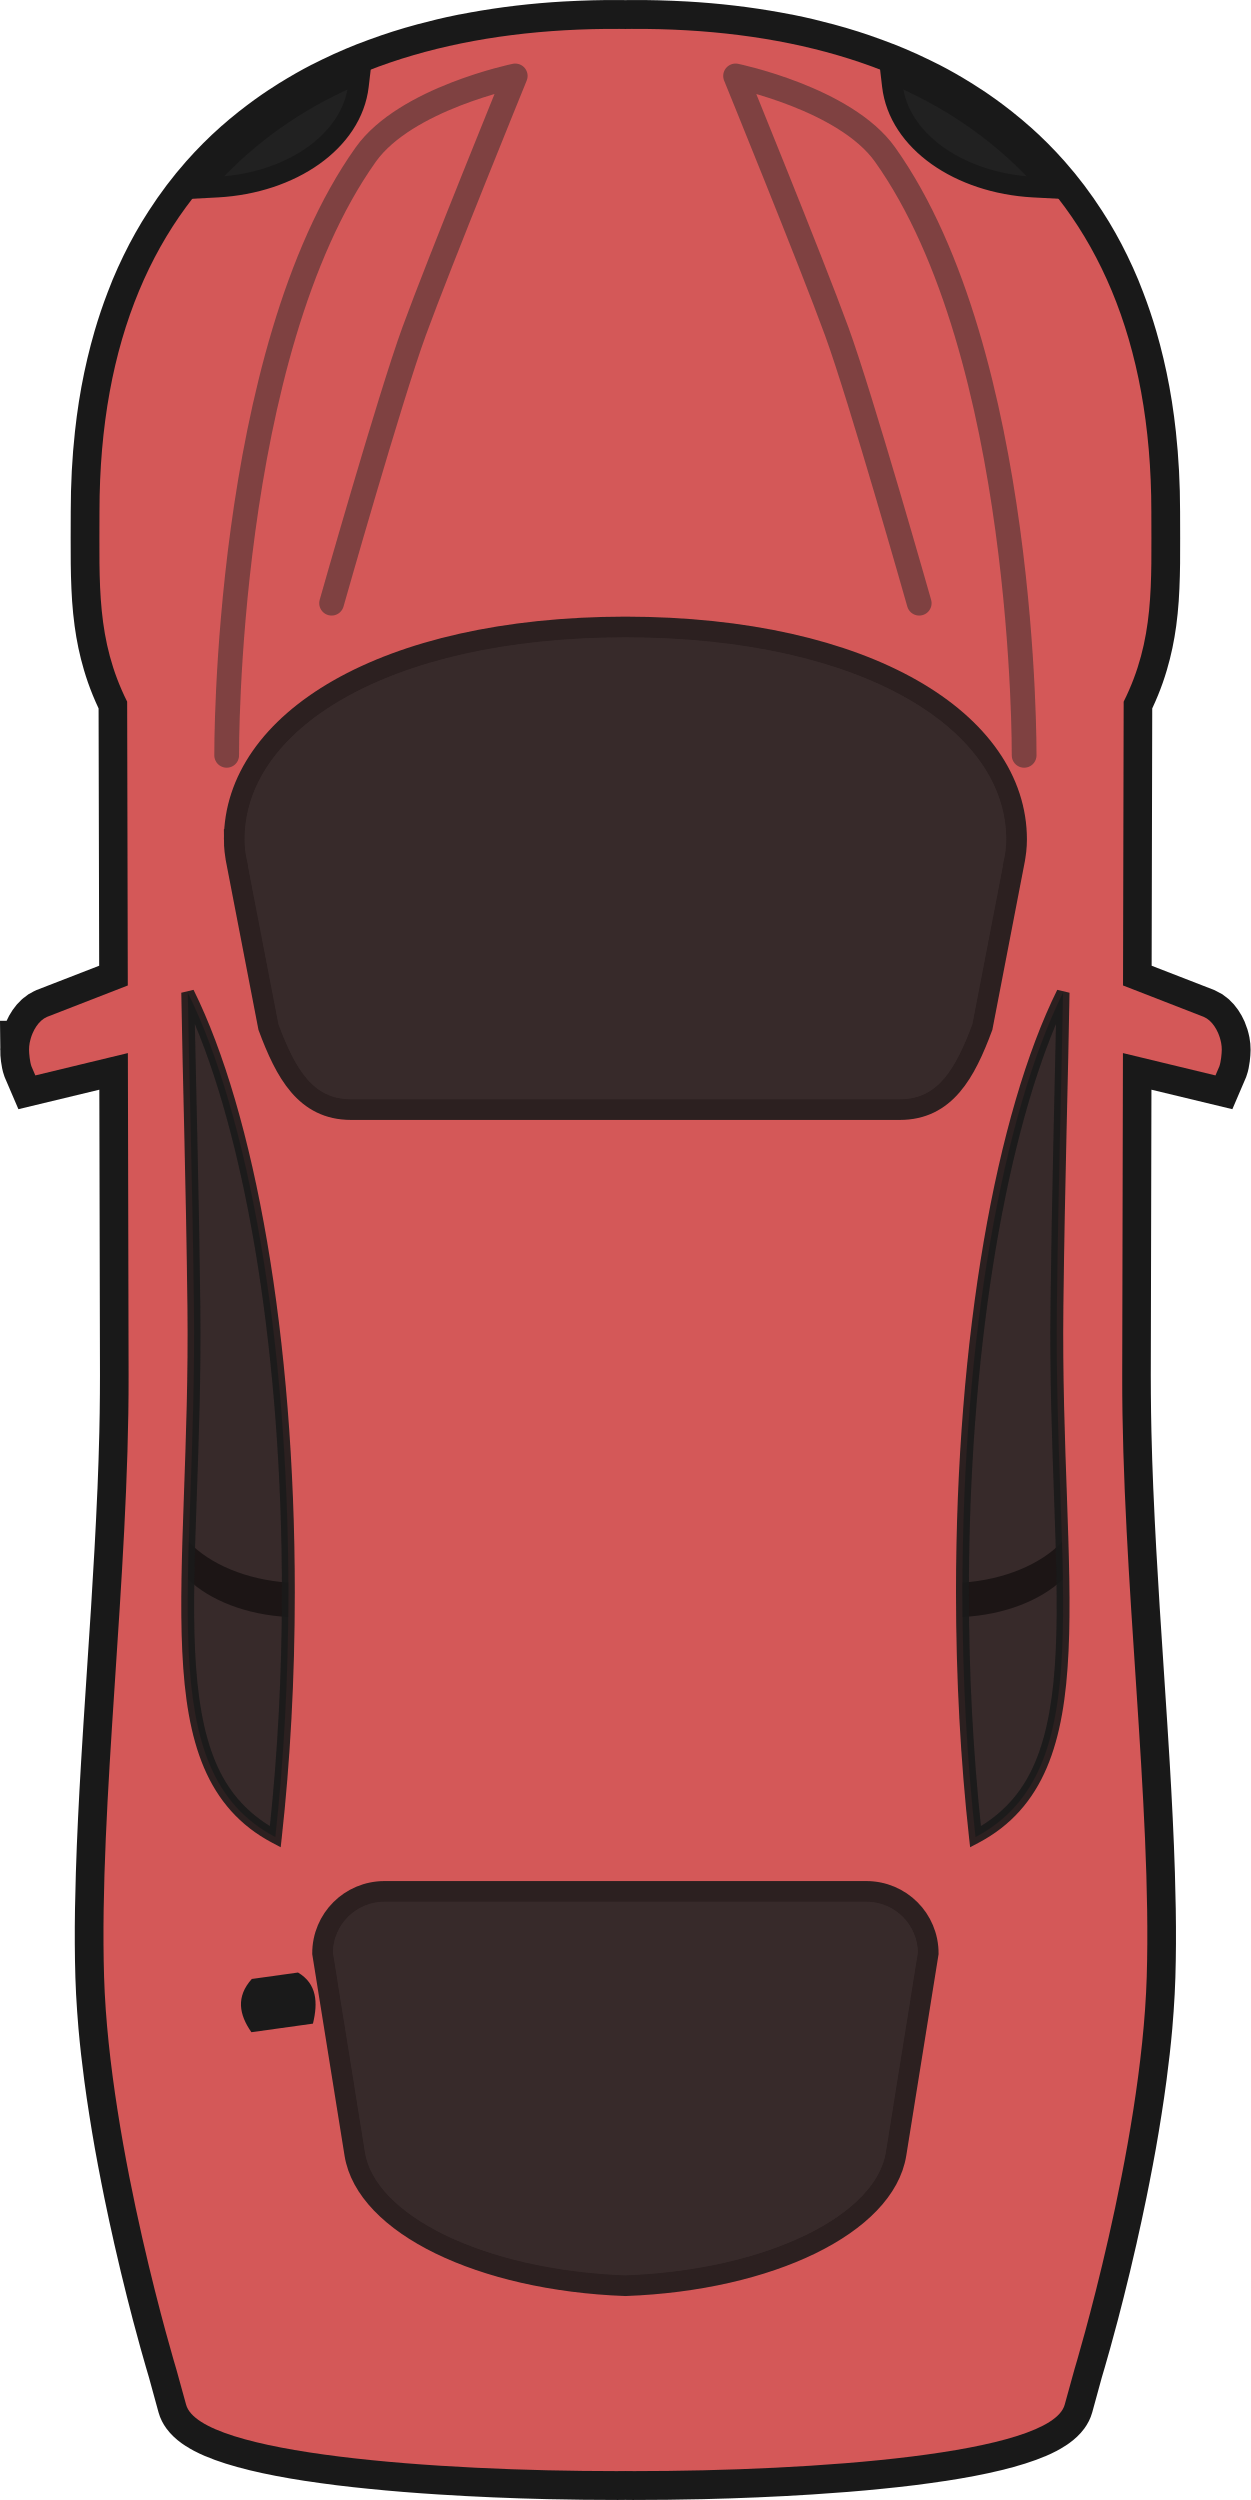
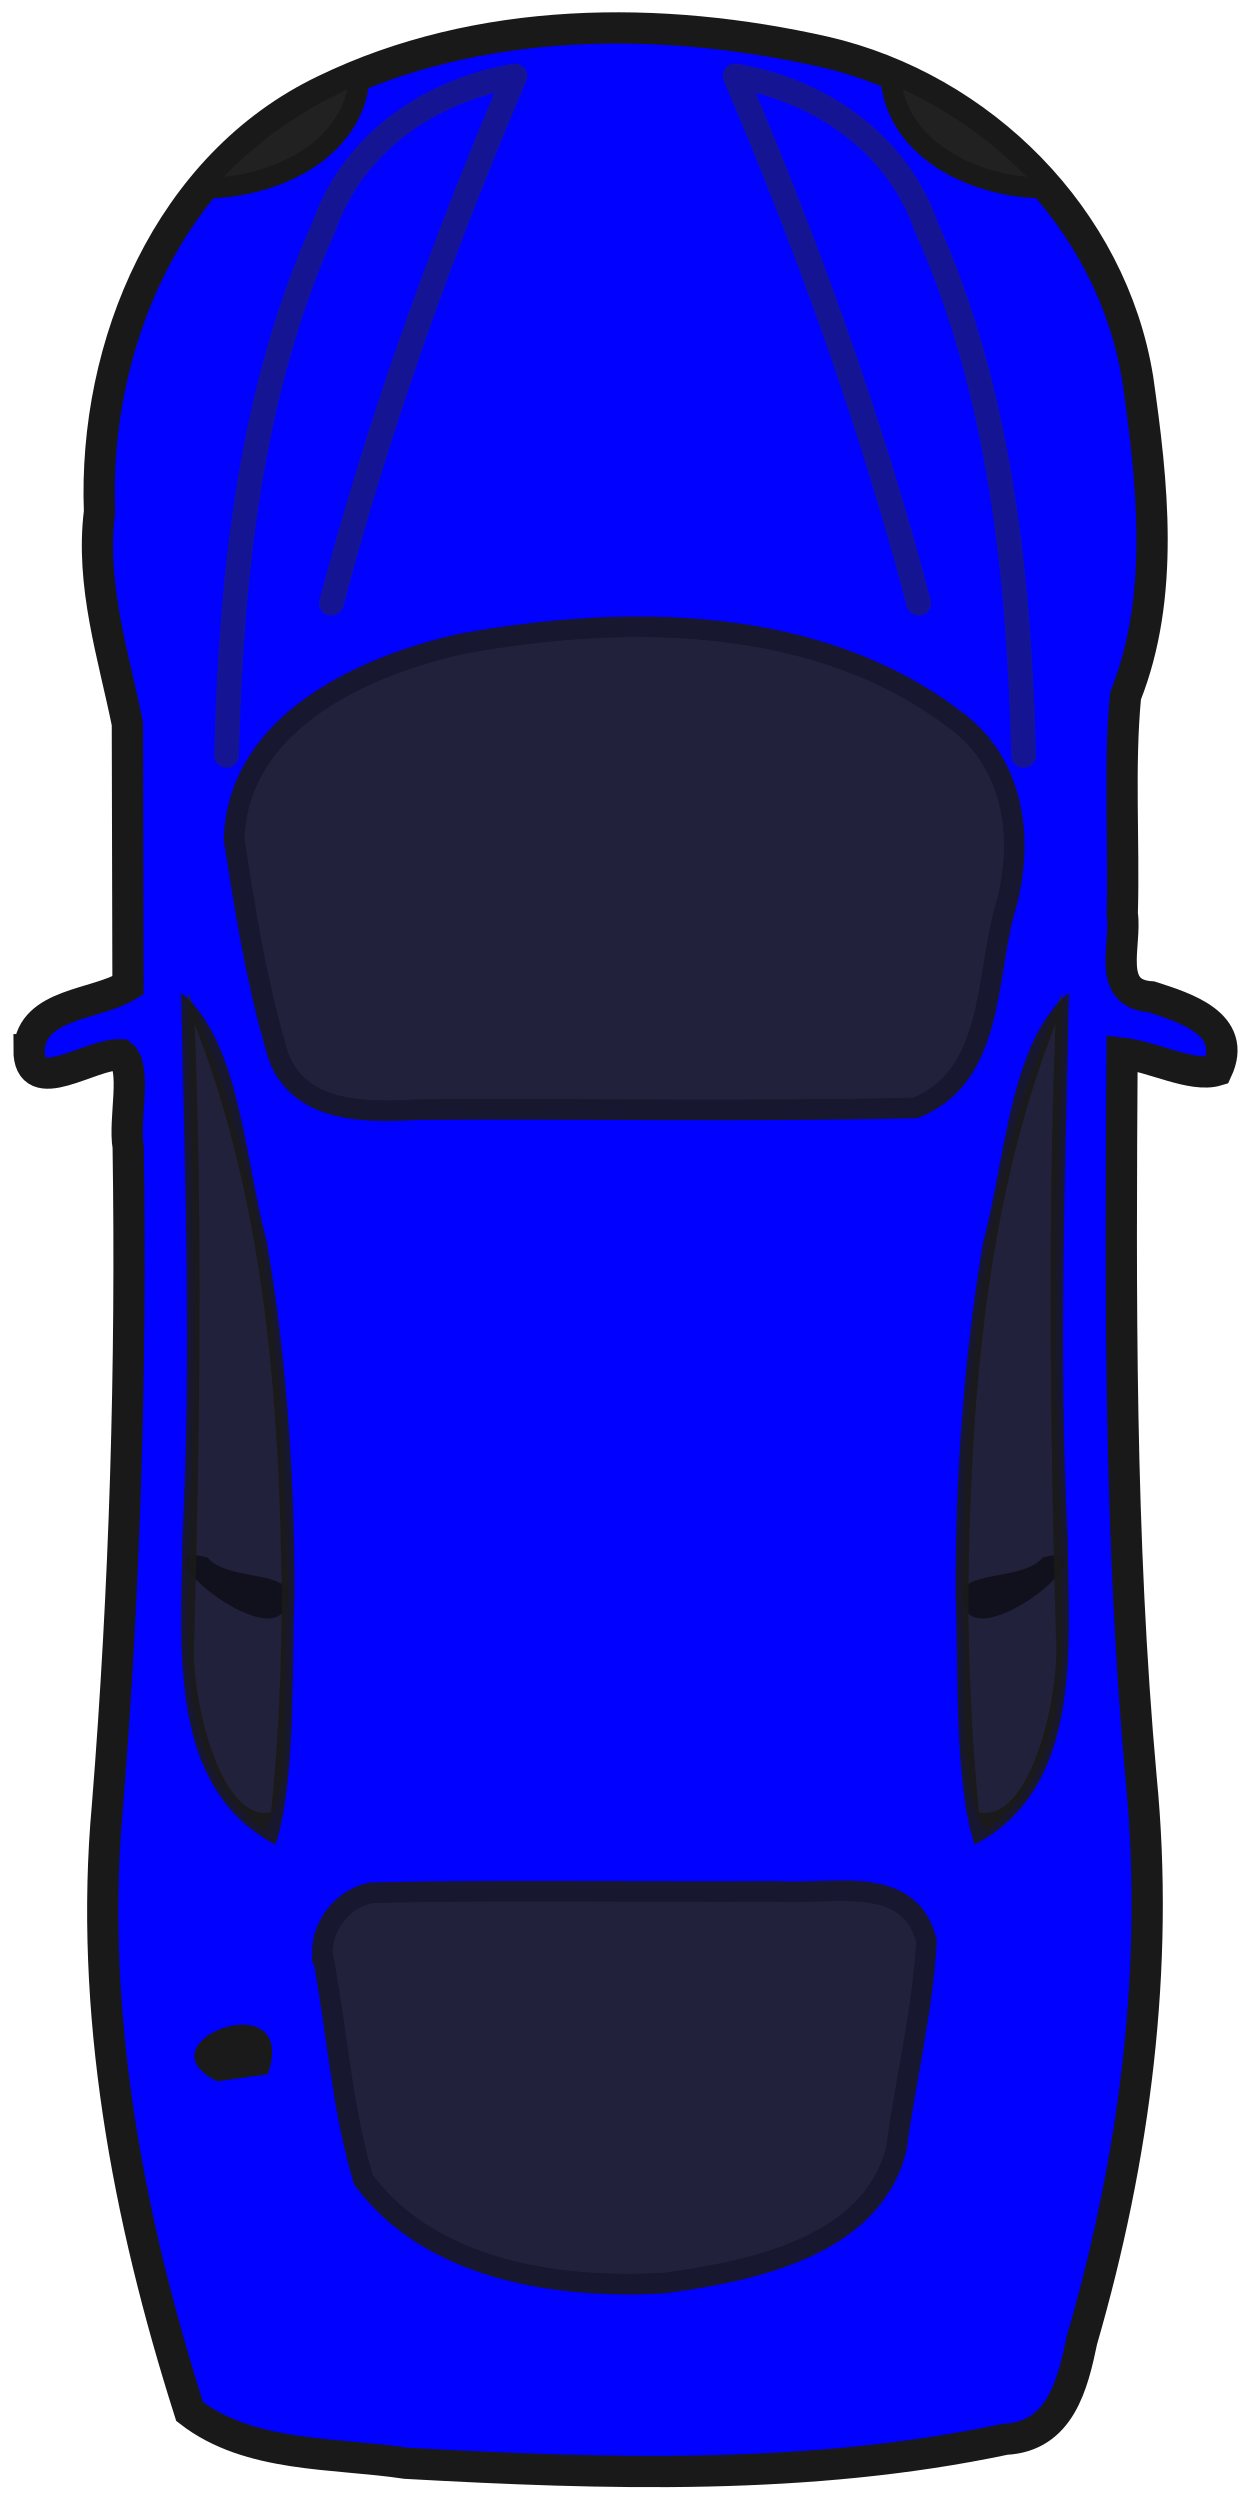
- <svg xmlns="http://www.w3.org/2000/svg" xmlns:xlink="http://www.w3.org/1999/xlink" width="5mm" height="9.995mm" version="1.1" id="svg4830">
-   <defs id="defs4792">
-     <linearGradient id="linearGradient3759">
-       <stop stop-color="#1a1a1a" offset="0" id="stop3761" />
-       <stop stop-color="#f30000" stop-opacity="0" offset="1" id="stop3763" />
-     </linearGradient>
-     <linearGradient xlink:href="#linearGradient3759" id="linearGradient4199" y2="550.014" x2="230.271" y1="541.851" x1="256.121" gradientTransform="scale(0.8943648,1.118112)" gradientUnits="userSpaceOnUse" />
-   </defs>
-   <g id="g4828" transform="translate(-171.458,-504.9508)">
-     <g id="g4866" transform="rotate(-90,321.6141,237.1127)">
-       <g id="g5549" transform="matrix(0.06231288,0,0,0.06231288,15.00296,81.53813)">
-         <path style="fill:#000000;fill-opacity:0.996;stroke:#191919;stroke-width:14;stroke-miterlimit:4" stroke-miterlimit="4" id="path3855" d="m 367.688,93.998 c -0.944,0.006 -2.956,0.191 -4.05,0.587 l -2.191,0.939 5.419,22.498 -78.136,0.176 c -1.525,0.003 -3.06,-0.009 -4.597,-0.019 -3.075,-0.021 -6.176,-0.065 -9.293,-0.137 -4.565,-0.105 -9.183,-0.259 -13.812,-0.45 -0.248,-0.01 -0.495,-0.029 -0.743,-0.039 -9.348,-0.395 -18.786,-0.934 -28.191,-1.526 -12.725,-0.803 -25.367,-1.695 -37.64,-2.426 -9.095,-0.542 -17.987,-0.989 -26.528,-1.252 -5.865,-0.181 -11.559,-0.286 -17.059,-0.254 -2.702,0.015 -5.364,0.058 -7.962,0.137 -2.599,0.079 -5.246,0.222 -7.923,0.411 -1.338,0.094 -2.678,0.194 -4.03,0.313 -4.05,0.356 -8.167,0.827 -12.266,1.369 -0.006,6.1e-4 -0.013,-6.1e-4 -0.019,0 -2.737,0.362 -5.458,0.767 -8.178,1.193 -2.719,0.426 -5.43,0.875 -8.099,1.35 -2.663,0.474 -5.303,0.98 -7.884,1.487 -0.006,0.001 -0.013,-0.001 -0.02,0 -1.294,0.254 -2.548,0.503 -3.815,0.763 -3.795,0.777 -7.471,1.575 -10.956,2.367 -0.006,0.001 -0.013,-10e-4 -0.02,0 -2.327,0.529 -4.562,1.049 -6.71,1.565 -4.297,1.032 -8.211,2.025 -11.601,2.915 -5.086,1.335 -9.004,2.459 -11.327,3.13 -1.549,0.448 -2.387,0.704 -2.387,0.704 l -8.569,2.348 c -0.565,0.156 -1.113,0.434 -1.643,0.822 -0.18,0.132 -0.352,0.273 -0.528,0.43 -0.688,0.613 -1.347,1.422 -1.976,2.406 -0.003,0.004 0.003,0.015 0,0.019 -0.313,0.491 -0.64,1.027 -0.939,1.604 -0.003,0.005 0.003,0.015 0,0.019 -0.299,0.578 -0.595,1.198 -0.88,1.859 -0.002,0.006 0.002,0.014 0,0.019 -2.296,5.327 -4.144,13.229 -5.595,22.674 -9.38e-4,0.006 9.4e-4,0.013 0,0.019 -0.023,0.147 -0.036,0.303 -0.059,0.45 -0.316,2.086 -0.621,4.256 -0.9,6.476 -0.019,0.152 -0.04,0.297 -0.059,0.45 -0.314,2.531 -0.593,5.135 -0.861,7.806 -6.29e-4,0.006 6.2e-4,0.013 0,0.019 -0.134,1.332 -0.269,2.689 -0.391,4.05 -5.7e-4,0.006 5.8e-4,0.013 0,0.019 -0.123,1.361 -0.24,2.723 -0.352,4.108 -5.09e-4,0.006 5.21e-4,0.013 0,0.019 -0.224,2.778 -0.425,5.6 -0.606,8.451 -4.2e-4,0.006 4.01e-4,0.013 0,0.019 -0.546,8.567 -0.914,17.397 -1.115,26.02 -1.58e-4,0.006 1.51e-4,0.013 0,0.019 -0.134,5.753 -0.196,11.402 -0.196,16.845 0,0.606 0.017,1.229 0.02,1.839 -0.002,0.61 -0.02,1.233 -0.02,1.839 0,5.442 0.061,11.092 0.196,16.844 1.6e-4,0.007 -1.51e-4,0.013 0,0.019 0.201,8.623 0.569,17.453 1.115,26.02 4.01e-4,0.006 -4.1e-4,0.013 0,0.019 0.182,2.851 0.383,5.673 0.606,8.451 5.19e-4,0.006 -5.21e-4,0.013 0,0.019 0.112,1.386 0.23,2.747 0.352,4.108 5.82e-4,0.006 -5.68e-4,0.013 0,0.019 0.123,1.361 0.258,2.717 0.391,4.05 6.1e-4,0.006 -6.29e-4,0.013 0,0.019 0.268,2.671 0.547,5.275 0.861,7.806 0.019,0.152 0.04,0.298 0.059,0.45 0.279,2.22 0.584,4.39 0.9,6.476 0.022,0.147 0.036,0.303 0.059,0.45 9.4e-4,0.006 -9.4e-4,0.013 0,0.019 1.451,9.445 3.299,17.347 5.595,22.674 0.002,0.006 -0.002,0.014 0,0.019 0.285,0.66 0.581,1.28 0.88,1.859 0.003,0.005 -0.003,0.015 0,0.019 0.299,0.577 0.626,1.113 0.939,1.604 0.003,0.004 -0.003,0.015 0,0.019 0.629,0.985 1.288,1.793 1.976,2.406 0.176,0.158 0.348,0.299 0.528,0.43 0.53,0.388 1.078,0.666 1.643,0.822 l 8.569,2.348 c 0,0 0.838,0.256 2.387,0.704 2.323,0.672 6.242,1.795 11.327,3.13 3.39,0.89 7.304,1.883 11.601,2.915 2.148,0.516 4.384,1.036 6.71,1.565 0.006,10e-4 0.013,-0.001 0.02,0 3.485,0.792 7.161,1.59 10.956,2.367 1.267,0.26 2.521,0.509 3.815,0.763 0.006,0.001 0.013,-10e-4 0.02,0 2.581,0.507 5.221,1.013 7.884,1.487 2.669,0.475 5.38,0.924 8.099,1.35 2.719,0.426 5.44,0.831 8.178,1.193 0.006,6.1e-4 0.013,-6.1e-4 0.019,0 4.1,0.542 8.216,1.014 12.266,1.369 1.352,0.119 2.692,0.219 4.03,0.313 2.677,0.188 5.325,0.332 7.923,0.411 2.599,0.079 5.26,0.121 7.962,0.137 5.5,0.032 11.194,-0.073 17.059,-0.254 8.541,-0.263 17.433,-0.71 26.528,-1.252 12.273,-0.731 24.915,-1.623 37.64,-2.426 9.405,-0.592 18.843,-1.131 28.191,-1.526 0.248,-0.011 0.496,-0.029 0.743,-0.039 4.629,-0.191 9.246,-0.345 13.812,-0.45 3.117,-0.071 6.218,-0.115 9.293,-0.137 1.538,-0.011 3.072,-0.023 4.597,-0.019 l 78.136,0.176 -5.419,22.498 2.191,0.939 c 1.094,0.396 3.105,0.581 4.05,0.587 0.531,0.003 1.099,-0.046 1.682,-0.157 0.194,-0.037 0.39,-0.088 0.587,-0.137 0.191,-0.047 0.396,-0.098 0.587,-0.156 0.393,-0.121 0.791,-0.264 1.174,-0.43 1.14,-0.497 2.213,-1.209 2.993,-2.074 0.006,-0.007 0.014,-0.013 0.019,-0.019 0.391,-0.437 0.696,-0.909 0.919,-1.428 l 7.61,-19.603 68.824,0.157 c 0.468,0.234 0.924,0.466 1.389,0.685 1.865,0.876 3.7,1.626 5.536,2.269 0.915,0.321 1.827,0.611 2.739,0.88 3.193,0.944 6.378,1.597 9.606,2.035 1.844,0.25 3.71,0.434 5.595,0.567 0.943,0.066 1.899,0.113 2.856,0.157 1.914,0.088 3.843,0.133 5.83,0.157 3.974,0.046 8.126,0 12.521,0 6.517,0 12.722,-0.333 18.644,-0.978 2.369,-0.258 4.69,-0.562 6.965,-0.919 4.55,-0.715 8.907,-1.64 13.088,-2.739 1.045,-0.275 2.088,-0.563 3.111,-0.861 3.067,-0.894 6.018,-1.894 8.882,-2.993 0.955,-0.366 1.904,-0.727 2.837,-1.115 1.865,-0.777 3.682,-1.601 5.458,-2.465 0.888,-0.432 1.775,-0.877 2.641,-1.33 1.732,-0.907 3.422,-1.866 5.067,-2.856 0.822,-0.495 1.625,-1.01 2.426,-1.526 4.003,-2.579 7.74,-5.4 11.21,-8.471 2.773,-2.454 5.385,-5.058 7.825,-7.806 0.003,-0.004 -0.003,-0.016 0,-0.019 0.608,-0.684 1.213,-1.372 1.8,-2.074 0.003,-0.004 -0.003,-0.016 0,-0.019 0.587,-0.702 1.174,-1.413 1.741,-2.132 0.003,-0.004 -0.003,-0.016 0,-0.019 1.706,-2.165 3.326,-4.394 4.852,-6.71 0.003,-0.004 -0.003,-0.015 0,-0.019 0.506,-0.769 1.02,-1.543 1.506,-2.328 0.003,-0.005 -0.003,-0.015 0,-0.019 1.465,-2.365 2.859,-4.791 4.147,-7.297 0.003,-0.005 -0.002,-0.015 0,-0.019 0.428,-0.832 0.844,-1.677 1.252,-2.524 0.003,-0.005 -0.003,-0.014 0,-0.019 0.408,-0.847 0.824,-1.701 1.213,-2.563 0.003,-0.006 -0.002,-0.014 0,-0.019 0.78,-1.729 1.526,-3.476 2.23,-5.263 0.003,-0.006 -0.002,-0.014 0,-0.019 0.351,-0.891 0.685,-1.795 1.017,-2.7 0.002,-0.006 -0.002,-0.014 0,-0.019 0.332,-0.905 0.665,-1.821 0.978,-2.739 0.313,-0.918 0.625,-1.846 0.919,-2.778 0.002,-0.006 -0.002,-0.014 0,-0.019 0.294,-0.932 0.585,-1.872 0.861,-2.817 0.002,-0.006 -0.002,-0.014 0,-0.019 0.276,-0.945 0.545,-1.898 0.802,-2.856 0.002,-0.006 -0.002,-0.014 0,-0.019 0.775,-2.886 1.483,-5.826 2.093,-8.823 v -0.019 c 0.203,-0.995 0.383,-2.006 0.567,-3.013 v -0.019 c 1.299,-7.086 2.167,-14.438 2.602,-22.048 3e-4,-0.006 -4.3e-4,-0.013 0,-0.019 0.061,-1.082 0.112,-2.176 0.156,-3.267 2.4e-4,-0.006 -2.4e-4,-0.013 0,-0.019 0.089,-2.189 0.154,-4.387 0.176,-6.613 0,-0.006 -6e-5,-0.013 0,-0.019 0.011,-1.116 0.006,-2.24 0,-3.365 0,-0.398 -0.014,-0.796 -0.019,-1.193 0.006,-0.397 0.019,-0.795 0.019,-1.193 0.006,-1.125 0.011,-2.249 0,-3.365 -6e-5,-0.006 0,-0.013 0,-0.019 -0.021,-2.226 -0.087,-4.423 -0.176,-6.613 -2.4e-4,-0.006 2.4e-4,-0.013 0,-0.019 -0.044,-1.091 -0.095,-2.185 -0.156,-3.267 -4.3e-4,-0.006 3e-4,-0.013 0,-0.019 -0.435,-7.611 -1.303,-14.963 -2.602,-22.048 v -0.019 c -0.185,-1.007 -0.365,-2.018 -0.567,-3.013 v -0.019 c -0.611,-2.997 -1.318,-5.937 -2.093,-8.823 -0.002,-0.006 0.002,-0.013 0,-0.019 -0.257,-0.958 -0.526,-1.911 -0.802,-2.856 -0.002,-0.006 0.002,-0.013 0,-0.019 -0.276,-0.945 -0.566,-1.885 -0.861,-2.817 -0.002,-0.006 0.002,-0.014 0,-0.019 -0.294,-0.932 -0.606,-1.86 -0.919,-2.778 -0.313,-0.918 -0.646,-1.834 -0.978,-2.739 -0.002,-0.006 0.002,-0.014 0,-0.019 -0.332,-0.905 -0.667,-1.809 -1.017,-2.7 -0.002,-0.006 0.003,-0.014 0,-0.019 -0.704,-1.787 -1.45,-3.533 -2.23,-5.263 -0.002,-0.005 0.003,-0.014 0,-0.02 -0.389,-0.862 -0.805,-1.716 -1.213,-2.563 -0.003,-0.005 0.003,-0.015 0,-0.019 -0.408,-0.847 -0.824,-1.692 -1.252,-2.524 -0.002,-0.005 0.003,-0.015 0,-0.02 -1.288,-2.506 -2.682,-4.932 -4.147,-7.297 -0.003,-0.004 0.003,-0.015 0,-0.019 -0.487,-0.785 -1,-1.559 -1.506,-2.328 -0.003,-0.004 0.003,-0.015 0,-0.019 -1.526,-2.316 -3.145,-4.545 -4.852,-6.71 -0.003,-0.004 0.003,-0.016 0,-0.019 -0.567,-0.719 -1.154,-1.431 -1.741,-2.132 -0.003,-0.004 0.003,-0.016 0,-0.019 -0.587,-0.702 -1.192,-1.39 -1.8,-2.074 -0.003,-0.004 0.003,-0.016 0,-0.019 -2.44,-2.748 -5.053,-5.352 -7.825,-7.806 -3.47,-3.071 -7.207,-5.892 -11.21,-8.471 -0.801,-0.516 -1.604,-1.031 -2.426,-1.526 -1.645,-0.991 -3.335,-1.949 -5.067,-2.856 -0.866,-0.453 -1.753,-0.898 -2.641,-1.33 -1.776,-0.864 -3.594,-1.688 -5.458,-2.465 -0.932,-0.389 -1.882,-0.749 -2.837,-1.115 -2.864,-1.099 -5.815,-2.099 -8.882,-2.993 -1.022,-0.298 -2.065,-0.586 -3.111,-0.861 -4.18,-1.099 -8.538,-2.024 -13.088,-2.739 -2.275,-0.358 -4.596,-0.661 -6.965,-0.919 -5.921,-0.646 -12.127,-0.979 -18.644,-0.979 -4.395,0 -8.547,-0.046 -12.521,0 -1.987,0.023 -3.916,0.069 -5.83,0.157 -0.957,0.044 -1.914,0.09 -2.856,0.157 -1.885,0.133 -3.751,0.317 -5.595,0.567 -3.228,0.437 -6.413,1.091 -9.606,2.035 -0.912,0.27 -1.823,0.559 -2.739,0.88 -1.836,0.644 -3.671,1.393 -5.536,2.269 -0.465,0.218 -0.921,0.451 -1.389,0.685 l -68.824,0.156 -7.61,-19.603 c -0.223,-0.52 -0.528,-0.991 -0.919,-1.428 -0.006,-0.007 -0.013,-0.013 -0.019,-0.02 -0.781,-0.865 -1.853,-1.577 -2.993,-2.074 -0.383,-0.166 -0.78,-0.31 -1.174,-0.43 -0.191,-0.058 -0.396,-0.109 -0.587,-0.157 -0.197,-0.049 -0.392,-0.1 -0.587,-0.137 -0.584,-0.11 -1.151,-0.16 -1.682,-0.157 l 3e-5,-2.37e-4 v 0 0 -8e-6 z" />
-         <path style="fill:#d45858;fill-opacity:1" id="path2853" d="m 367.688,93.998 c -0.944,0.006 -2.956,0.192 -4.05,0.587 l -2.191,0.939 5.419,22.44 -78.136,0.176 c -48.808,0.104 -104.249,-7.202 -145.826,-5.947 -41.577,1.254 -95.235,17.529 -95.235,17.529 l -8.569,2.367 c -12.052,3.316 -16.101,60.955 -16.101,104.411 0,0.697 0.017,1.411 0.02,2.113 -0.003,0.702 -0.02,1.416 -0.02,2.113 0,43.456 4.049,101.096 16.101,104.411 l 8.569,2.367 c 0,0 53.658,16.275 95.235,17.529 41.577,1.254 97.018,-6.051 145.826,-5.947 l 78.136,0.176 -5.419,22.44 2.191,0.939 c 1.094,0.395 3.105,0.581 4.05,0.587 0.531,0.003 1.099,-0.047 1.683,-0.157 0.195,-0.037 0.39,-0.088 0.587,-0.137 0.191,-0.047 0.396,-0.098 0.587,-0.157 0.393,-0.121 0.791,-0.264 1.174,-0.43 1.14,-0.496 2.213,-1.191 2.993,-2.054 0.006,-0.007 0.014,-0.013 0.019,-0.019 0.391,-0.436 0.696,-0.91 0.919,-1.428 l 7.61,-19.564 68.824,0.157 c 14.963,7.476 28.492,6.71 46.072,6.71 83.419,0 117.461,-54.206 117.068,-126.068 0,-0.488 -0.012,-0.98 -0.019,-1.467 0.008,-0.487 0.019,-0.979 0.019,-1.467 0.393,-71.862 -33.649,-126.068 -117.068,-126.068 -17.58,0 -31.109,-0.766 -46.072,6.71 l -68.824,0.157 -7.61,-19.564 c -0.223,-0.519 -0.528,-0.992 -0.919,-1.428 -0.006,-0.006 -0.013,-0.013 -0.019,-0.02 -0.781,-0.863 -1.853,-1.558 -2.993,-2.054 -0.383,-0.166 -0.78,-0.31 -1.174,-0.43 -0.191,-0.058 -0.396,-0.109 -0.587,-0.157 -0.197,-0.049 -0.392,-0.1 -0.587,-0.137 -0.584,-0.11 -1.151,-0.16 -1.682,-0.157 v -9.9e-5 2.3e-5 z" />
-         <path style="opacity:0.9;fill:#262626;fill-opacity:0.996" id="path3643" d="m 236.105,320.338 c -20.887,0 -40.885,1.127 -59.355,3.169 16.064,30.497 61.342,18.947 128.688,19.74 31.105,0.366 56.057,1.177 76.082,1.487 -29.524,-14.608 -83.593,-24.396 -145.415,-24.396 z" />
-         <path style="opacity:0.5;fill:#000000;fill-opacity:0.996" id="path3658" d="m 236.105,320.338 c -2.007,0 -3.996,0.018 -5.986,0.039 0.512,10.124 4.024,18.942 9.136,24.318 2.925,-0.047 5.944,-0.123 9.038,-0.215 -5.362,-5.129 -9.136,-13.916 -9.84,-24.142 -0.783,-0.003 -1.562,0 -2.348,0 z" />
-         <path style="fill:#212121;fill-rule:nonzero;stroke:#191919;stroke-width:5;stroke-miterlimit:4" stroke-miterlimit="4" id="path3707" d="m 604.641,302.974 -3.189,0.372 c -13.488,1.573 -23.594,16.264 -24.591,34.139 l -0.235,4.461 3.287,-3.032 c 9.947,-9.191 17.719,-20.351 23.417,-33.023 z" />
-         <path style="opacity:0.5;fill:none;stroke:#292929;stroke-width:6;stroke-linecap:round;stroke-linejoin:round;stroke-miterlimit:4" stroke-miterlimit="4" id="path3715" d="m 475.961,309.859 c 0,0 49.881,-14.146 65.969,-20.022 16.802,-6.136 61.889,-24.507 61.889,-24.507 0,0 -5.472,26.588 -19.083,36.259 -48.345,34.35 -145.67,33.714 -145.67,33.714" />
-         <path style="opacity:0.9;fill:#191919;fill-rule:nonzero;stroke-width:5" id="path4025" d="m 236.105,318.781 c -20.943,0 -41,1.12 -59.532,3.169 l -2.289,0.254 1.076,2.035 c 4.176,7.928 10.368,13.218 18.194,16.551 7.826,3.333 17.261,4.766 28.23,5.282 21.938,1.033 50.054,-1.647 83.634,-1.252 31.088,0.366 56.035,1.176 76.082,1.487 l 0.704,-2.974 C 352.249,328.512 298.092,318.781 236.105,318.781 Z m 0,3.13 c 57.075,0 107.52,8.438 137.785,21.109 -18.751,-0.365 -40.825,-1.005 -68.433,-1.33 -33.767,-0.397 -61.963,2.286 -83.516,1.272 -10.777,-0.507 -19.887,-1.944 -27.174,-5.047 -6.544,-2.787 -11.572,-6.983 -15.338,-13.088 17.722,-1.867 36.77,-2.915 56.675,-2.915 z" />
-         <path style="opacity:0.9;fill:#262626;fill-opacity:0.996;stroke:#191919;stroke-width:5;stroke-miterlimit:4" stroke-miterlimit="4" id="rect2864" d="m 148.558,165.171 -48.674,7.806 c -16.997,2.726 -30.643,30.534 -31.928,65.636 1.285,35.103 14.93,62.91 31.928,65.636 l 48.674,7.806 c 8.324,0 15.025,-6.701 15.025,-15.025 V 180.196 c 0,-8.324 -6.701,-15.025 -15.025,-15.025 z" />
-         <path style="opacity:0.9;fill:#262626;fill-opacity:0.996;stroke:#191919;stroke-width:5;stroke-miterlimit:4;stroke-dashoffset:0" stroke-miterlimit="4" id="path3703" d="m 418.671,143.749 c -1.859,0 -3.689,0.208 -5.497,0.606 -0.006,-0.006 -0.013,-0.013 -0.019,-0.019 l -39.968,7.708 c -11.098,4.135 -20.033,8.935 -20.033,20.033 v 133.072 c 0,11.098 8.935,15.898 20.033,20.033 l 39.968,7.708 c 0.007,-0.006 0.013,-0.013 0.019,-0.019 1.808,0.399 3.638,0.607 5.497,0.607 28.419,0 51.459,-35.911 51.53,-94.864 -0.071,-58.953 -23.111,-94.864 -51.53,-94.864 z" />
-         <path style="opacity:0.9;fill:#262626;fill-opacity:0.996" id="path4157" d="m 236.105,156.888 c -20.887,0 -40.885,-1.127 -59.355,-3.169 16.064,-30.497 61.342,-18.947 128.688,-19.74 31.105,-0.366 56.057,-1.177 76.082,-1.487 -29.524,14.608 -83.593,24.396 -145.415,24.396 z" />
-         <path style="opacity:0.5;fill:#000000;fill-opacity:0.996" id="path4159" d="m 236.105,156.888 c -2.007,0 -3.996,-0.018 -5.986,-0.039 0.512,-10.124 4.024,-18.942 9.136,-24.318 2.925,0.047 5.944,0.123 9.038,0.215 -5.362,5.129 -9.136,13.916 -9.84,24.142 -0.783,0.003 -1.562,0 -2.348,0 z" />
-         <path style="fill:#212121;fill-rule:nonzero;stroke:#191919;stroke-width:5;stroke-miterlimit:4" stroke-miterlimit="4" id="path4161" d="m 604.641,174.252 -3.189,-0.372 c -13.488,-1.573 -23.594,-16.264 -24.591,-34.139 l -0.235,-4.461 3.287,3.032 c 9.947,9.191 17.719,20.351 23.417,33.023 z" />
-         <path style="opacity:0.5;fill:none;stroke:#292929;stroke-width:6;stroke-linecap:round;stroke-linejoin:round;stroke-miterlimit:4" stroke-miterlimit="4" id="path4163" d="m 475.961,167.367 c 0,0 49.881,14.146 65.969,20.022 16.802,6.136 61.889,24.507 61.889,24.507 0,0 -5.472,-26.588 -19.083,-36.259 -48.345,-34.35 -145.67,-33.714 -145.67,-33.714" />
-         <path style="fill:url(#linearGradient4199)" id="path4179" d="m 131.51,162.843 c 5.192,1.267 9.695,0.926 12.394,-3.623 l -1.561,-11.204 c -4.304,-3.865 -8.608,-3.099 -12.912,-0.097 l 2.079,14.924 z" />
-         <path style="opacity:0.9;fill:#191919;fill-rule:nonzero;stroke-width:5" id="path4183" d="m 236.105,158.444 c -20.943,0 -41,-1.12 -59.532,-3.169 l -2.289,-0.254 1.076,-2.035 c 4.176,-7.928 10.368,-13.218 18.194,-16.551 7.826,-3.333 17.261,-4.766 28.23,-5.282 21.938,-1.033 50.054,1.647 83.634,1.252 31.088,-0.366 56.035,-1.176 76.082,-1.487 l 0.704,2.974 c -29.955,14.822 -84.112,24.552 -146.1,24.552 z m 0,-3.13 c 57.075,0 107.52,-8.438 137.785,-21.109 -18.751,0.365 -40.825,1.005 -68.433,1.33 -33.767,0.397 -61.963,-2.286 -83.516,-1.272 -10.777,0.507 -19.887,1.944 -27.174,5.047 -6.544,2.787 -11.572,6.983 -15.338,13.088 17.722,1.867 36.77,2.915 56.675,2.915 z" />
-       </g>
-     </g>
-   </g>
+ <svg xmlns="http://www.w3.org/2000/svg" width="20" height="40" version="1.1" id="car">
+   <path style="display:inline;fill:#0000ff;fill-opacity:0.996;stroke:#191919;stroke-width:0.5;stroke-miterlimit:4;stroke-dasharray:none" d="m 0.464,16.795 c -0.003,0.811 0.994,0.049 1.474,0.081 0.262,0.207 0.036,1.033 0.113,1.475 0.054,3.519 -0.051,7.035 -0.332,10.544 -0.298,3.284 0.323,6.573 1.315,9.69 0.959,0.744 2.309,0.653 3.459,0.827 3.191,0.177 6.448,0.28 9.592,-0.384 0.88,-0.043 1.079,-0.88 1.225,-1.58 0.845,-2.917 1.244,-5.965 0.948,-8.998 -0.349,-3.859 -0.33,-7.731 -0.305,-11.6 0.486,0.052 1.119,0.396 1.518,0.276 0.347,-0.744 -0.52,-1.005 -1.048,-1.176 -0.737,-0.046 -0.394,-0.83 -0.467,-1.33 0.033,-1.158 -0.056,-2.344 0.053,-3.485 0.635,-1.602 0.432,-3.413 0.194,-5.079 C 17.786,3.485 15.702,1.409 13.194,0.831 10.57,0.238 7.66,0.251 5.199,1.443 2.699,2.638 1.491,5.52 1.592,8.187 1.447,9.356 1.815,10.481 2.038,11.58 c 0.003,1.396 0.006,2.792 0.01,4.188 -0.506,0.316 -1.535,0.278 -1.583,1.027 z" id="path3855" />
+   <path d="m 0.464,16.795 c 3.6764e-4,0.062 0.013,0.195 0.039,0.267 l 0.062,0.145 1.48,-0.358 0.012,5.156 c 0.007,3.22 -0.475,6.879 -0.392,9.622 0.083,2.743 1.156,6.284 1.156,6.284 L 2.976,38.476 c 0.219,0.795 4.02,1.062 6.886,1.062 0.046,0 0.093,-0.001 0.139,-0.001 0.046,1.91e-4 0.093,0.001 0.139,0.001 2.866,0 6.667,-0.267 6.886,-1.062 l 0.156,-0.565 c 0,0 1.073,-3.54 1.156,-6.284 0.083,-2.743 -0.399,-6.401 -0.392,-9.622 l 0.012,-5.156 1.48,0.358 0.062,-0.145 c 0.026,-0.072 0.038,-0.205 0.039,-0.267 1.87e-4,-0.035 -0.003,-0.072 -0.01,-0.111 -0.002,-0.013 -0.006,-0.026 -0.009,-0.039 -0.003,-0.013 -0.006,-0.026 -0.01,-0.039 -0.008,-0.026 -0.017,-0.052 -0.028,-0.077 -0.033,-0.075 -0.079,-0.146 -0.135,-0.197 -4.36e-4,-3.74e-4 -8.6e-4,-8.98e-4 -0.001,-0.001 -0.029,-0.026 -0.06,-0.046 -0.094,-0.061 l -1.29,-0.502 0.01,-4.541 c 0.493,-0.987 0.443,-1.88 0.443,-3.04 0,-5.504 -3.575,-7.75 -8.314,-7.724 -0.032,0 -0.065,7.7891e-4 -0.097,0.001 C 9.969,0.463 9.937,0.462 9.904,0.462 5.165,0.436 1.591,2.683 1.591,8.187 c 0,1.16 -0.051,2.053 0.443,3.04 l 0.01,4.541 -1.29,0.502 c -0.034,0.015 -0.065,0.035 -0.094,0.061 -4.2996e-4,3.74e-4 -8.4995e-4,8.79e-4 -0.001,0.001 -0.057,0.052 -0.103,0.122 -0.135,0.197 -0.011,0.025 -0.02,0.051 -0.028,0.077 -0.004,0.013 -0.007,0.026 -0.01,0.039 -0.003,0.013 -0.007,0.026 -0.009,0.039 -0.007,0.039 -0.011,0.076 -0.01,0.111 h -6.48e-6 1.49e-6 z" id="path2853" style="display:none;fill:#0000ff;fill-opacity:1;stroke-width:0.066" />
+   <path style="opacity:0.9;fill:#262626;fill-opacity:0.996;stroke-width:0.066" d="m 15.391,25.477 c 0.107,1.165 -0.138,3.175 0.39,3.811 1.563,-1.122 1.167,-3.327 1.19,-4.993 -0.144,-2.803 -0.021,-5.609 0.029,-8.413 -1.333,2.993 -1.564,6.357 -1.609,9.595 z" id="path3643" />
+   <path style="opacity:0.5;fill:#000000;fill-opacity:0.996;stroke-width:0.066" d="m 15.391,25.477 c -0.038,1.301 2.606,-0.88 1.295,-0.56 -0.29,0.362 -1.221,0.221 -1.295,0.56 z" id="path3658" />
+   <path style="fill:#212121;fill-rule:nonzero;stroke:#191919;stroke-width:0.33;stroke-miterlimit:4" d="m 14.246,1.161 c 0.047,1.283 1.451,1.881 2.57,1.848 C 16.117,2.2 15.232,1.571 14.246,1.161 Z" id="path3707" />
+   <path style="opacity:0.5;fill:none;stroke:#292929;stroke-width:0.396;stroke-linecap:round;stroke-linejoin:round;stroke-miterlimit:4" d="M 14.7,9.651 C 13.941,6.766 12.931,3.959 11.763,1.215 c 1.36,0.23 2.591,1.075 3.055,2.409 1.184,2.64 1.489,5.6 1.56,8.462" id="path3715" />
+   <path style="opacity:0.9;fill:#191919;fill-rule:nonzero;stroke-width:0.33" d="m 15.288,25.477 c 0.055,1.287 -0.029,2.98 0.304,4.038 1.762,-0.917 1.501,-3.222 1.493,-4.891 -0.153,-2.912 -0.039,-5.827 0.019,-8.74 -0.939,0.74 -1.028,2.726 -1.372,3.981 -0.314,1.853 -0.441,3.734 -0.443,5.613 z m 0.206,0 c 0.037,-3.066 0.272,-6.208 1.392,-9.091 -0.123,3.251 -0.083,6.503 0.006,9.754 0.088,0.967 -0.413,3.042 -1.228,2.856 -0.115,-1.169 -0.17,-2.344 -0.17,-3.519 z" id="path4025" />
+   <path style="opacity:0.9;fill:#262626;fill-opacity:0.996;stroke:#191919;stroke-width:0.33;stroke-miterlimit:4" d="m 5.158,31.254 c 0.234,1.203 0.304,2.451 0.657,3.621 1.073,1.454 3.128,1.755 4.823,1.653 1.399,-0.192 3.31,-0.576 3.705,-2.149 0.145,-1.109 0.422,-2.213 0.481,-3.325 -0.276,-1.098 -1.552,-0.727 -2.384,-0.791 -2.164,0.013 -4.33,-0.027 -6.492,0.02 -0.451,0.084 -0.799,0.513 -0.791,0.971 z" id="rect2864" />
+   <path style="opacity:0.9;fill:#262626;fill-opacity:0.996;stroke:#191919;stroke-width:0.33;stroke-miterlimit:4;stroke-dashoffset:0" d="m 3.745,13.431 c 0.172,1.092 0.346,2.206 0.652,3.268 0.244,1.105 1.383,1.11 2.276,1.055 2.657,-0.018 5.317,0.035 7.972,-0.027 1.237,-0.489 1.129,-2.025 1.416,-3.116 C 16.394,13.533 16.273,12.254 15.303,11.533 13.087,9.829 10.019,9.823 7.384,10.301 5.809,10.656 3.804,11.555 3.745,13.431 Z" id="path3703" />
+   <path style="opacity:0.9;fill:#262626;fill-opacity:0.996;stroke-width:0.066" d="M 4.612,25.477 C 4.505,26.643 4.75,28.653 4.222,29.289 2.659,28.167 3.055,25.962 3.032,24.296 c 0.144,-2.803 0.021,-5.609 -0.029,-8.413 1.331,2.986 1.565,6.364 1.609,9.595 z" id="path4157" />
+   <path style="opacity:0.5;fill:#000000;fill-opacity:0.996;stroke-width:0.066" d="m 4.612,25.477 c 0.038,1.301 -2.606,-0.88 -1.295,-0.56 0.309,0.369 1.186,0.211 1.295,0.56 z" id="path4159" />
+   <path style="fill:#212121;fill-rule:nonzero;stroke:#191919;stroke-width:0.33;stroke-miterlimit:4" d="M 5.757,1.161 C 5.71,2.443 4.306,3.041 3.187,3.009 3.885,2.2 4.77,1.571 5.757,1.161 Z" id="path4161" />
+   <path style="opacity:0.5;fill:none;stroke:#292929;stroke-width:0.396;stroke-linecap:round;stroke-linejoin:round;stroke-miterlimit:4" d="M 5.303,9.651 C 6.062,6.766 7.072,3.959 8.239,1.215 6.879,1.445 5.648,2.289 5.185,3.624 4.001,6.264 3.695,9.223 3.625,12.086" id="path4163" />
+   <path style="fill:#1a1a1a;fill-opacity:1;stroke-width:0.066" d="m 4.285,33.188 c 0.519,-1.506 -2.11,-0.519 -0.809,0.113 0.27,-0.038 0.54,-0.075 0.809,-0.113 z" id="path4179" />
+   <path style="opacity:0.9;fill:#191919;fill-rule:nonzero;stroke-width:0.33" d="m 4.714,25.477 c -0.055,1.287 0.029,2.98 -0.304,4.038 -1.762,-0.917 -1.501,-3.222 -1.493,-4.891 0.153,-2.912 0.039,-5.827 -0.019,-8.74 0.939,0.74 1.028,2.726 1.372,3.981 0.314,1.853 0.441,3.734 0.443,5.613 z m -0.206,0 c -0.037,-3.066 -0.272,-6.208 -1.392,-9.091 0.123,3.251 0.083,6.503 -0.006,9.754 -0.088,0.967 0.413,3.042 1.228,2.856 0.115,-1.169 0.17,-2.344 0.17,-3.519 z" id="path4183" />
</svg>
